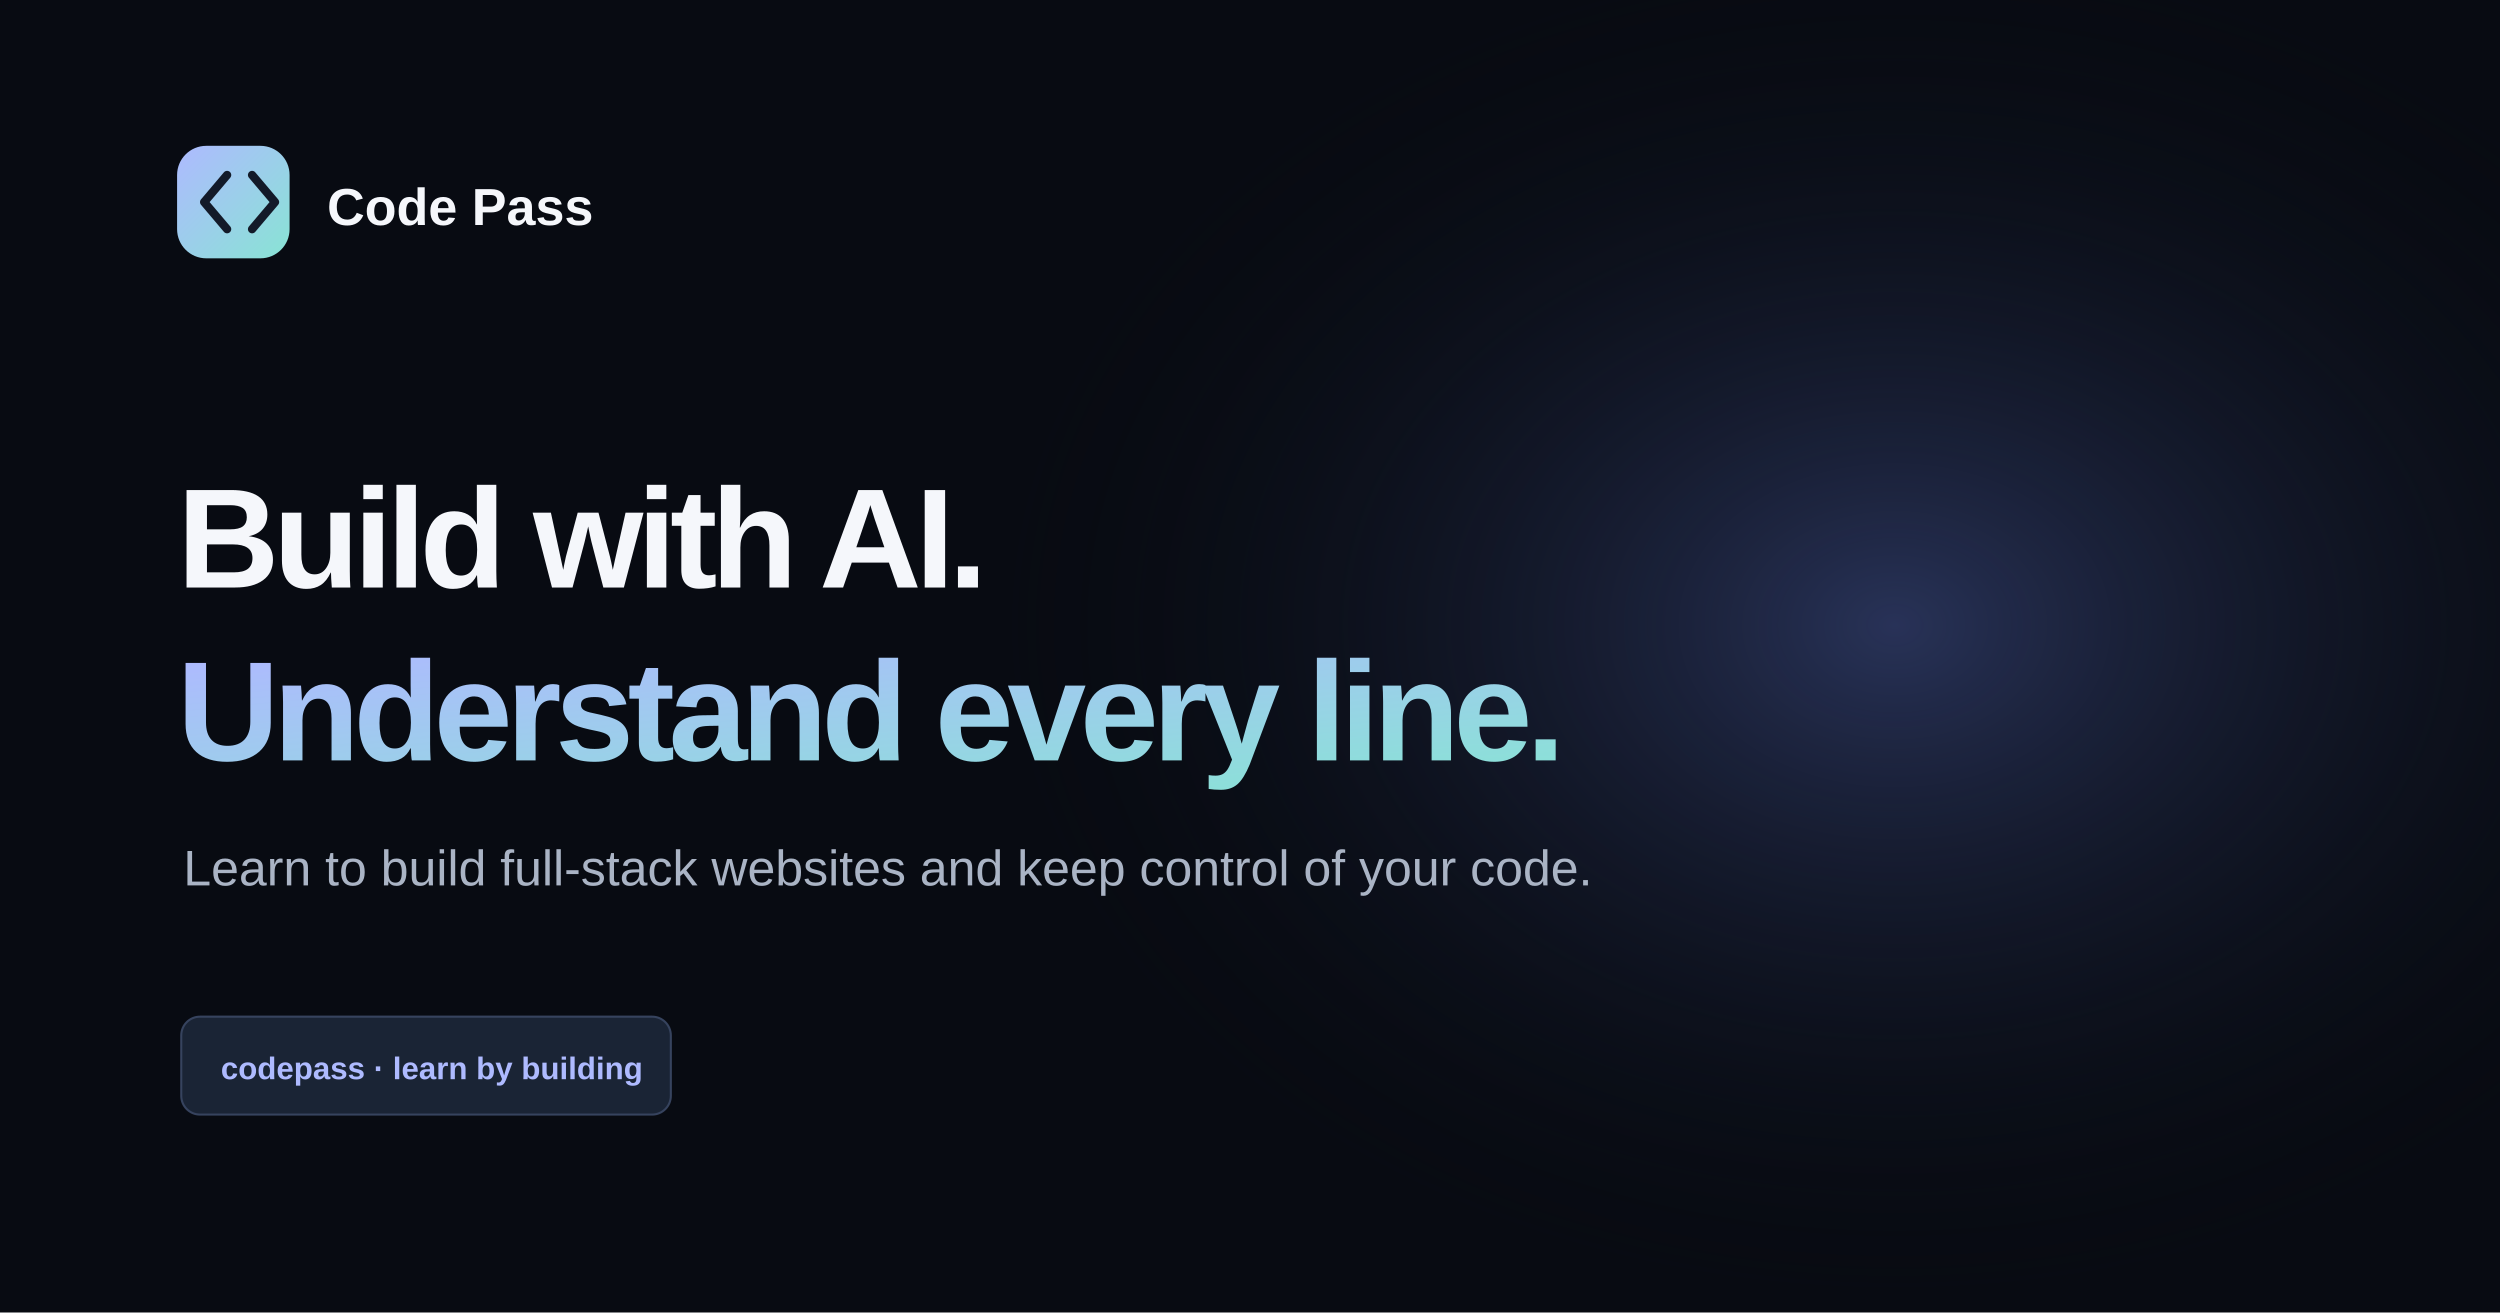
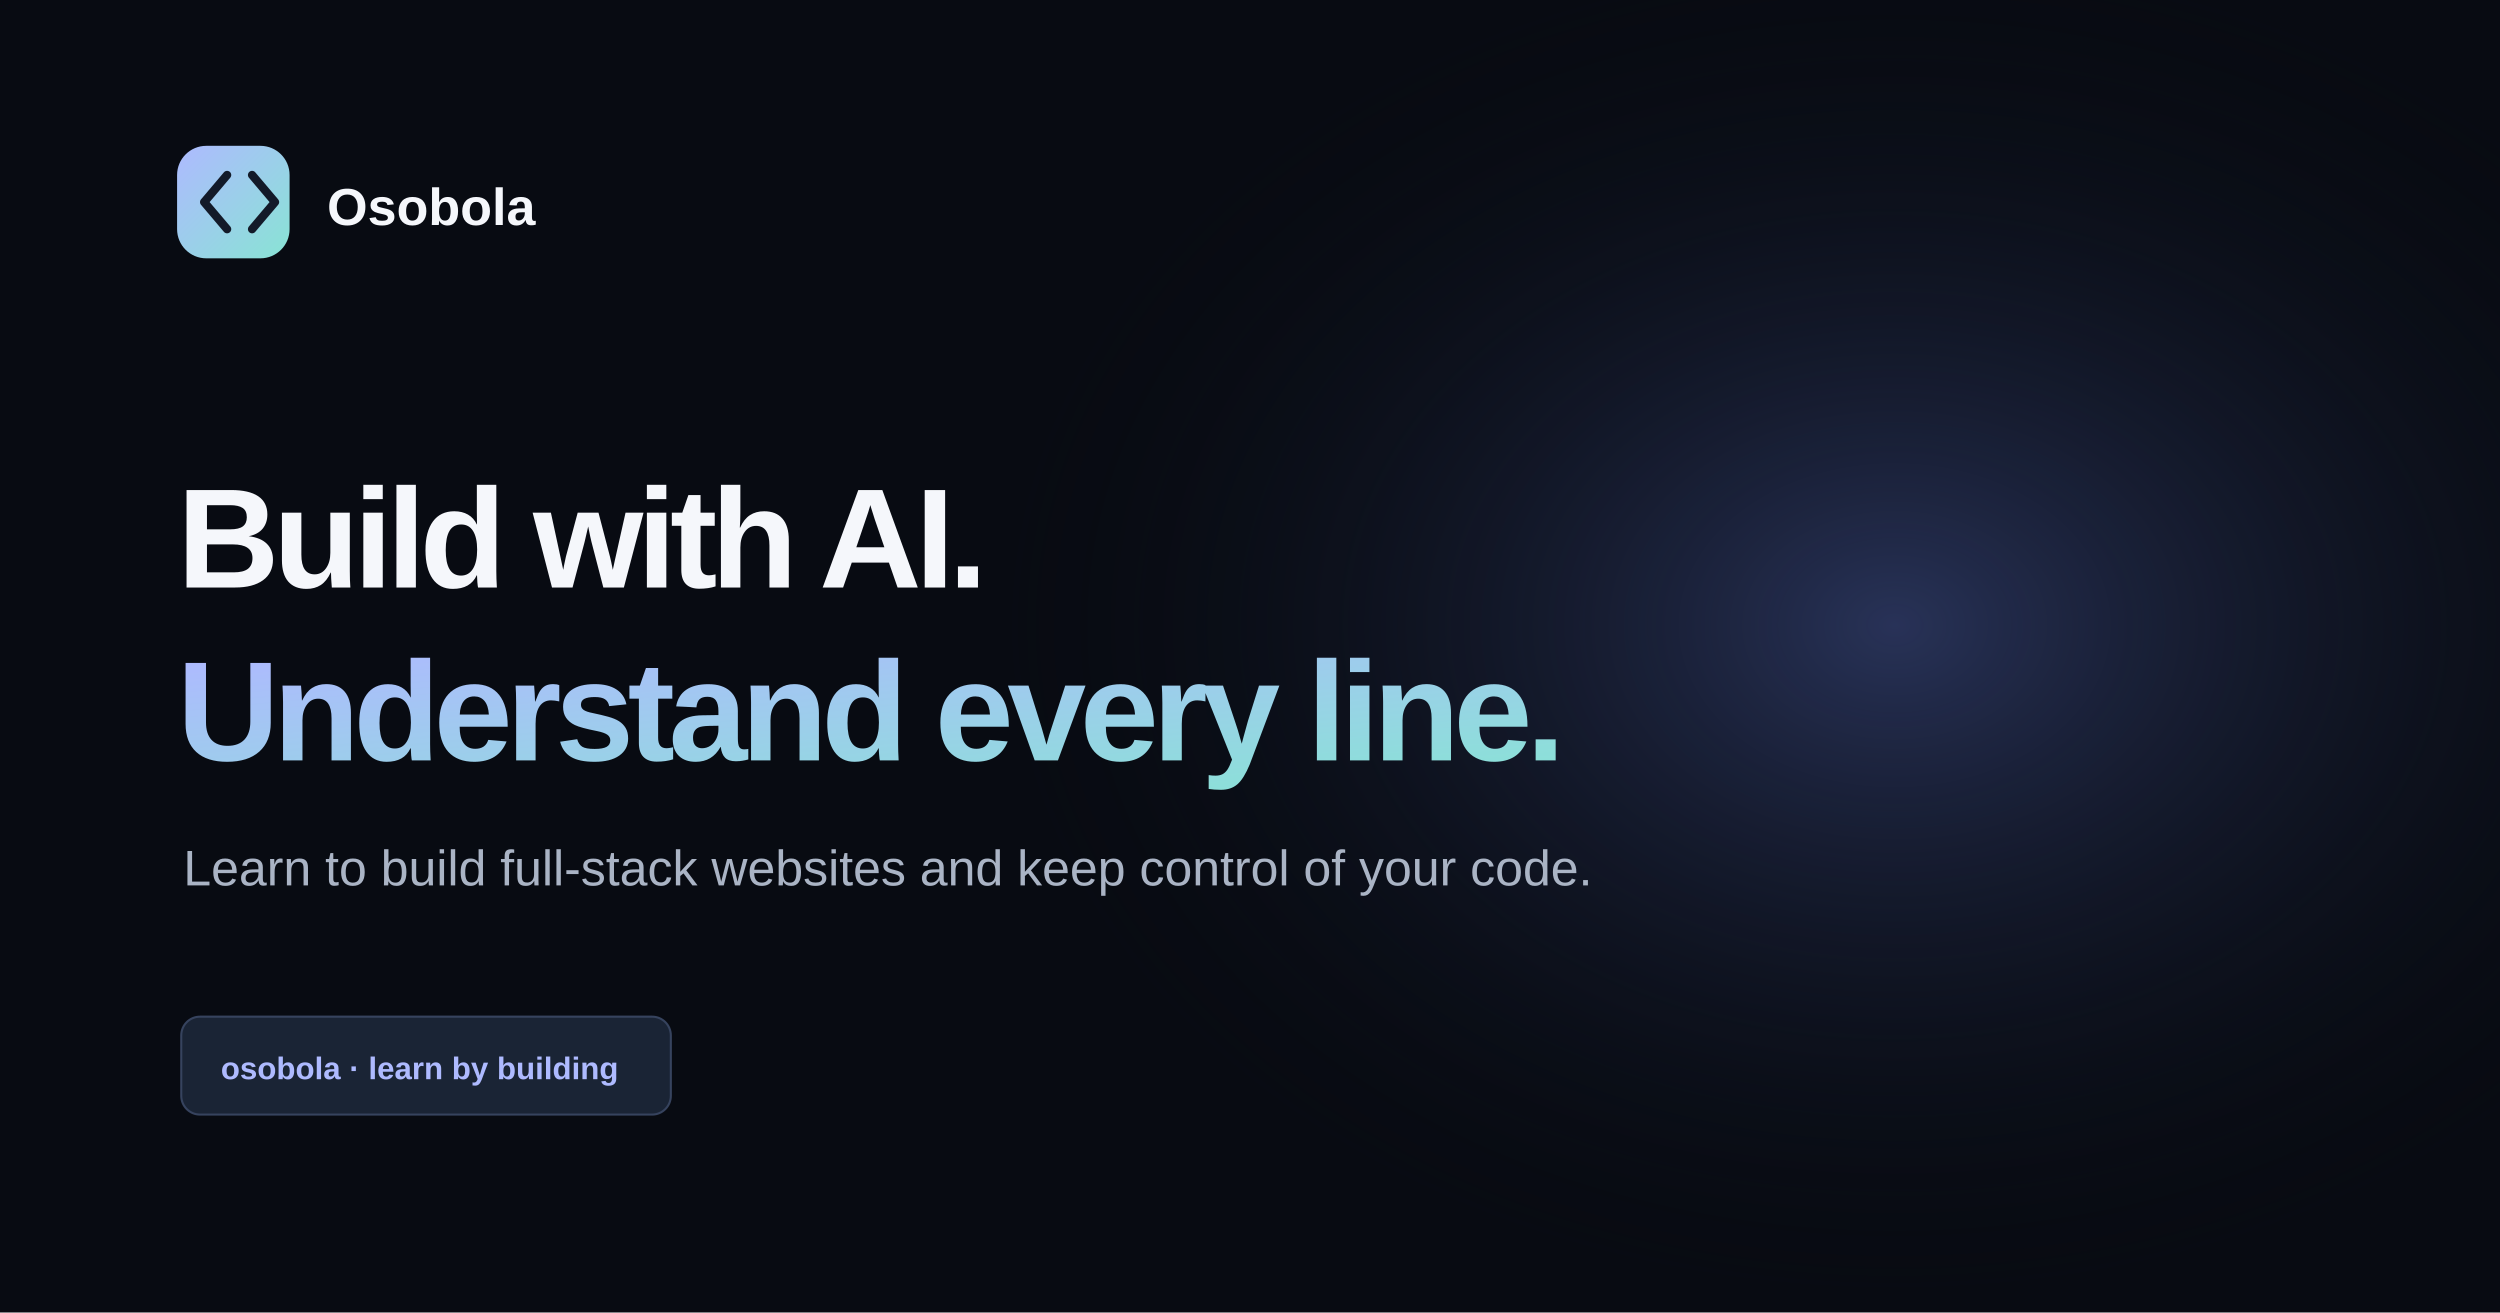
<svg xmlns="http://www.w3.org/2000/svg" width="1200" height="630" viewBox="0 0 1200 630">
  <defs>
    <linearGradient id="a" x1="0" x2="1" y1="0" y2="1">
      <stop stop-color="#aebaff" />
      <stop offset="1" stop-color="#88e4d4" />
    </linearGradient>
    <radialGradient id="b">
      <stop stop-color="#303c69" stop-opacity=".8" />
      <stop offset="1" stop-color="#080b12" stop-opacity="0" />
    </radialGradient>
  </defs>
  <rect width="1200" height="630" fill="#080b12" />
  <ellipse cx="910" cy="300" rx="440" ry="330" fill="url(#b)" />
  <rect x="85" y="70" width="54" height="54" rx="14" fill="url(#a)" />
  <path d="m109 84-11 13 11 13m12-26 11 13-11 13" fill="none" stroke="#131a29" stroke-width="4" stroke-linecap="round" stroke-linejoin="round" />
-   <text x="157" y="108" fill="#f5f7fb" font-family="Arial,sans-serif" font-size="25" font-weight="700">Code Pass</text>
+   <text x="157" y="108" fill="#f5f7fb" font-family="Arial,sans-serif" font-size="25" font-weight="700">Osobola</text>
  <text x="85" y="282" fill="#f5f7fb" font-family="Arial,sans-serif" font-size="68" font-weight="700" letter-spacing="-3">Build with AI.</text>
  <text x="85" y="365" fill="url(#a)" font-family="Arial,sans-serif" font-size="68" font-weight="700" letter-spacing="-3">Understand every line.</text>
  <text x="88" y="425" fill="#aab4c5" font-family="Arial,sans-serif" font-size="24">Learn to build full-stack websites and keep control of your code.</text>
  <rect x="87" y="488" width="235" height="47" rx="9" fill="#1a2435" stroke="#36435e" />
-   <text x="106" y="518" fill="#aebaff" font-family="Arial,sans-serif" font-size="15" font-weight="700">codepass · learn by building</text>
+   <text x="106" y="518" fill="#aebaff" font-family="Arial,sans-serif" font-size="15" font-weight="700">osobola · learn by building</text>
</svg>
